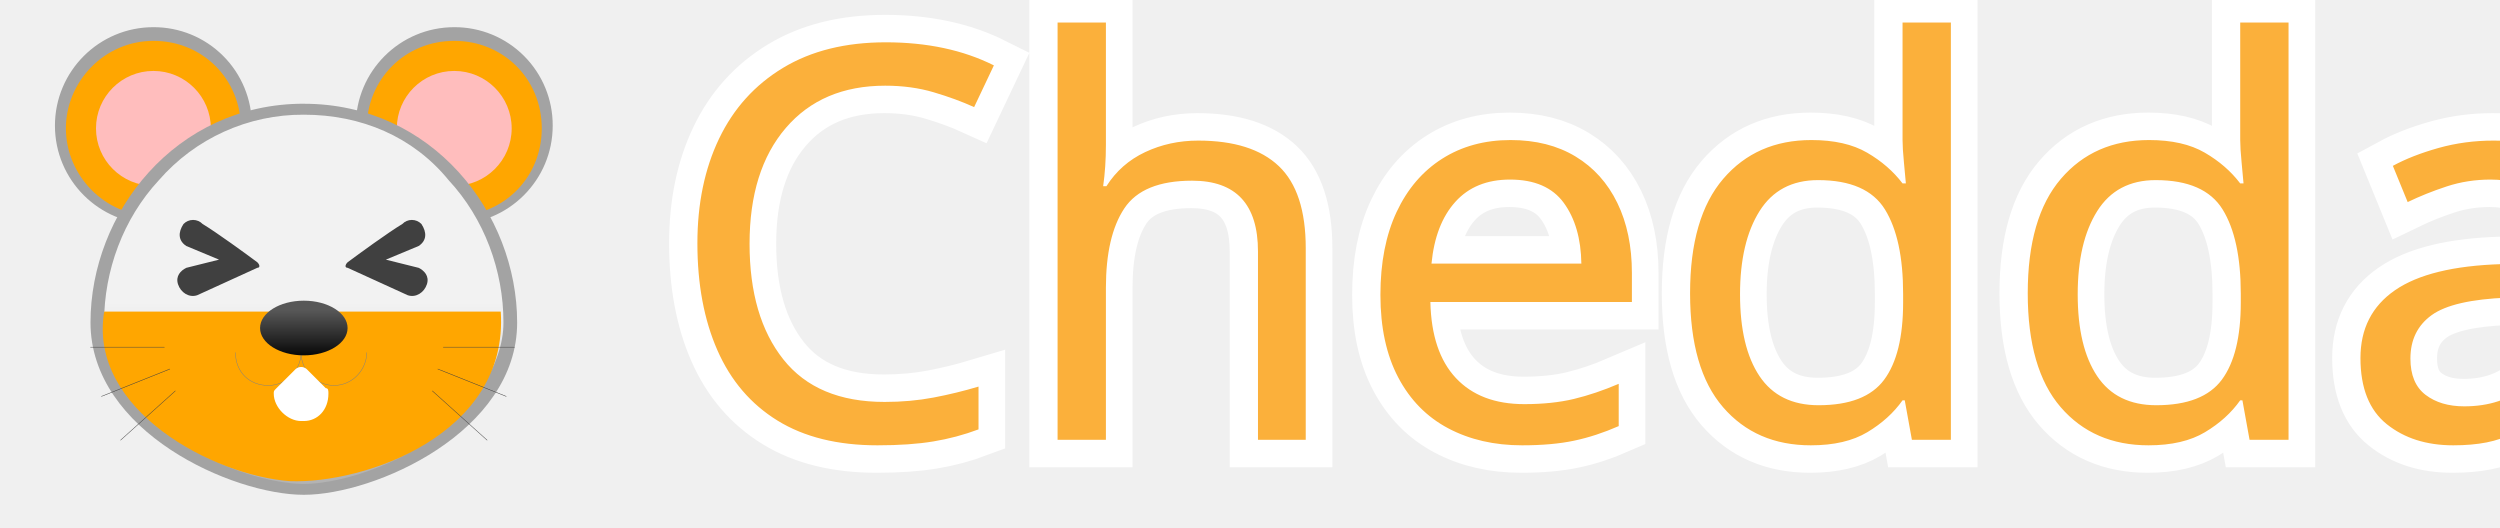
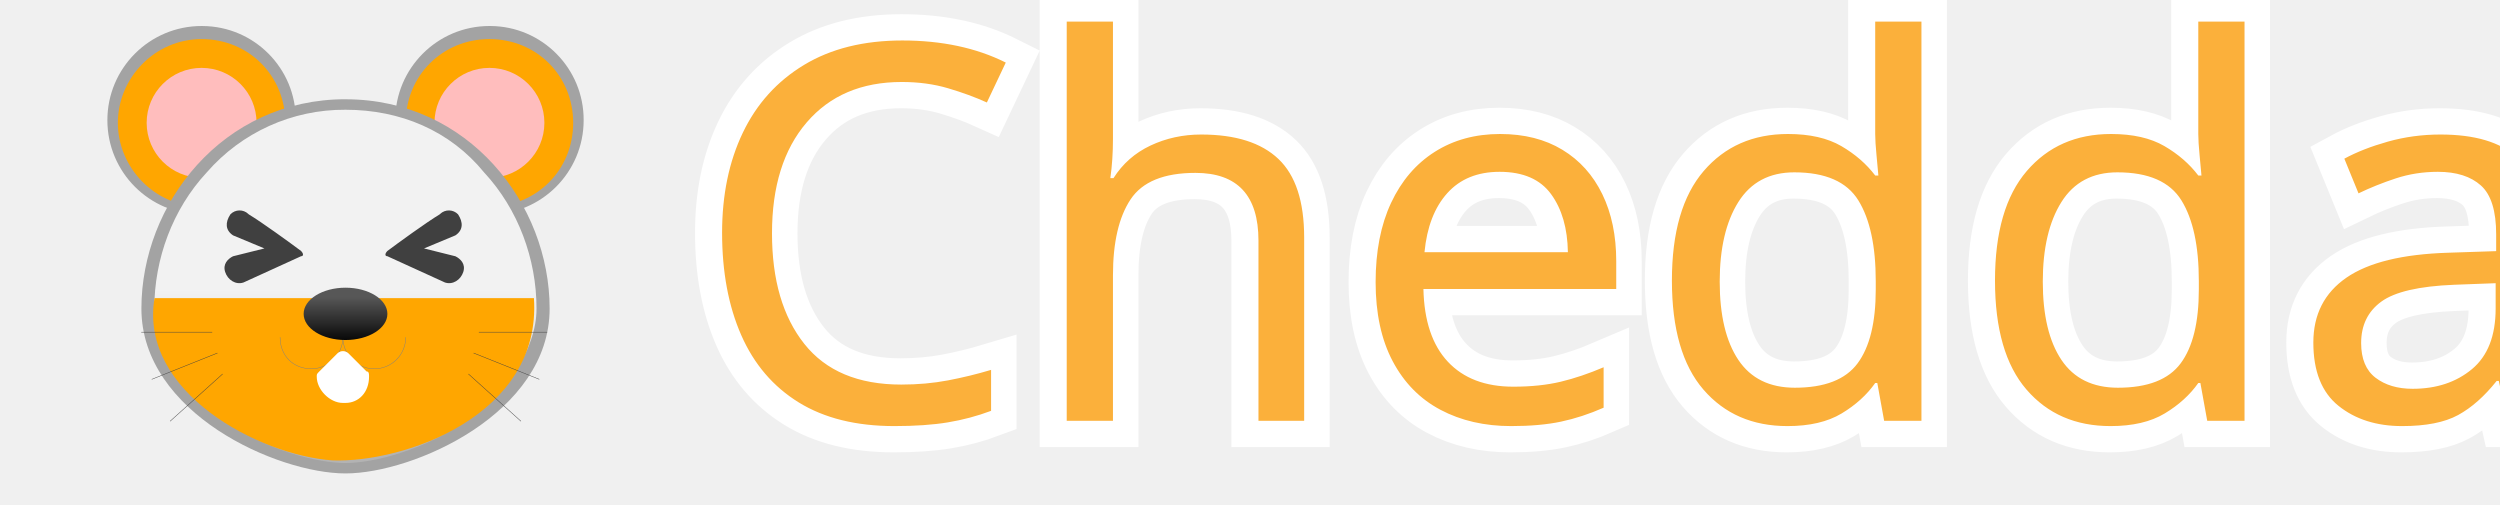
- <svg xmlns="http://www.w3.org/2000/svg" id="Layer_1" data-name="Layer 1" viewBox="0 0 1366 288">
+ <svg xmlns="http://www.w3.org/2000/svg" id="Layer_1" data-name="Layer 1" viewBox="0 0 1427.65 288">
  <defs>
-     <style>.cls-1{fill:#ffa600;}.cls-2{fill:#a3a3a3;}.cls-3{fill:#ffbdbd;}.cls-4{fill:url(#linear-gradient);}.cls-5,.cls-8{fill:none;stroke-linecap:round;stroke-linejoin:round;stroke-width:0.25px;}.cls-5{stroke:gray;}.cls-10,.cls-6{fill:#fff;}.cls-7{fill:url(#linear-gradient-2);}.cls-8{stroke:#404040;}.cls-9{fill:#404040;}.cls-10,.cls-11{font-size:300px;font-family:BubblegumSans-Regular, Bubblegum Sans;}.cls-10{stroke:#fff;stroke-miterlimit:10;stroke-width:30px;}.cls-11{fill:#fbb03b;}</style>
-     <linearGradient id="linear-gradient" x1="166" y1="1009.51" x2="166" y2="802.52" gradientTransform="translate(0 -743)" gradientUnits="userSpaceOnUse">
+     <style>.cls-1{fill:#ffa600;}.cls-2{fill:#a3a3a3;}.cls-3{fill:#ffbdbd;}.cls-4{fill:url(#linear-gradient);}.cls-11,.cls-5,.cls-8{fill:none;}.cls-5{stroke:gray;}.cls-5,.cls-8{stroke-linecap:round;stroke-linejoin:round;stroke-width:0.25px;}.cls-10,.cls-6{fill:#fff;}.cls-7{fill:url(#linear-gradient-2);}.cls-8{stroke:#404040;}.cls-9{fill:#404040;}.cls-10,.cls-11,.cls-12{isolation:isolate;font-size:300px;font-family:BubblegumSans-Regular, Bubblegum Sans;}.cls-11{stroke:#fff;stroke-miterlimit:10;stroke-width:30px;}.cls-12{fill:#fbb03b;}</style>
+     <linearGradient id="linear-gradient" x1="197.29" y1="-719.51" x2="197.29" y2="-512.52" gradientTransform="matrix(1, 0, 0, -1, 0, -453)" gradientUnits="userSpaceOnUse">
      <stop offset="0.11" stop-color="#b3b3b3" />
      <stop offset="0.22" stop-color="#cacaca" />
      <stop offset="0.39" stop-color="#e7e7e7" />
      <stop offset="0.49" stop-color="#f2f2f2" />
    </linearGradient>
-     <linearGradient id="linear-gradient-2" x1="166.01" y1="907.59" x2="166.01" y2="939.43" gradientTransform="translate(0 -743)" gradientUnits="userSpaceOnUse">
+     <linearGradient id="linear-gradient-2" x1="197.31" y1="-617.59" x2="197.31" y2="-649.43" gradientTransform="matrix(1, 0, 0, -1, 0, -453)" gradientUnits="userSpaceOnUse">
      <stop offset="0.16" stop-color="#575757" />
      <stop offset="0.65" stop-color="#262626" />
      <stop offset="1" />
    </linearGradient>
  </defs>
  <g id="Layer_2" data-name="Layer 2">
-     <path class="cls-1" d="M83.83,121A50.39,50.39,0,0,1,33,70.14a50.81,50.81,0,1,1,101.61,0A50.39,50.39,0,0,1,83.83,121Z" />
-     <path class="cls-2" d="M83.83,22.32c26.89,0,47.81,20.92,47.81,47.82S110.72,118,83.83,118,36,95.55,36,70.14,56.93,22.32,83.83,22.32m0-7.47a53.8,53.8,0,1,0,53.79,53.8,53.57,53.57,0,0,0-53.79-53.8Z" />
-     <circle class="cls-3" cx="83.83" cy="70.14" r="31.38" />
-     <path class="cls-1" d="M248.2,121a50.39,50.39,0,0,1-50.8-50.81,50.81,50.81,0,1,1,101.61,0C299,98.53,275.1,121,248.2,121Z" />
-     <path class="cls-2" d="M248.2,22.32c26.9,0,47.82,20.92,47.82,47.82S275.1,118,248.2,118,200.38,97,200.38,70.14s20.93-47.82,47.82-47.82m0-7.47A53.8,53.8,0,1,0,302,68.65a53.57,53.57,0,0,0-53.8-53.8Z" />
-     <circle class="cls-3" cx="248.2" cy="70.14" r="31.38" />
-     <path class="cls-4" d="M166,265.9c-16.43,0-44.83-7.47-70.23-23.91-14.94-10.46-41.84-32.87-41.84-67.24C52.44,119.46,95.78,59.68,166,59.68s112.08,59.78,112.08,116.56c0,32.88-26.9,56.79-41.84,67.25C210.84,258.43,182.45,265.9,166,265.9Z" />
-     <path class="cls-2" d="M166,62.67c31.39,0,59.78,12,79.2,35.86,19.43,20.93,29.89,49.32,29.89,77.71,0,12-4.48,23.91-12,35.86-7.47,10.47-16.44,19.43-28.4,28.4-23.91,16.44-52.3,23.91-68.74,23.91s-44.83-7.47-68.74-23.91c-12-7.47-22.41-17.93-28.39-28.4-7.47-11.95-11.95-23.9-11.95-35.86,0-28.39,10.46-56.78,29.88-77.71A104.15,104.15,0,0,1,166,62.67m0-6c-70.23,0-116.55,59.78-116.55,119.55s77.7,94.14,116.55,94.14S282.57,236,282.57,176.24,236.25,56.69,166,56.69Z" />
-     <path class="cls-1" d="M56.93,170.26H273.61c4.48,67.25-74.72,94.15-115.07,92.65C116.7,259.92,48,224.06,56.93,170.26Z" />
-     <path class="cls-5" d="M164.52,192.68c0,9-7.47,17.93-17.93,17.93s-17.93-7.47-17.93-17.93" />
-     <path class="cls-5" d="M200.38,192.68c0,9-7.47,17.93-17.93,17.93-9,0-17.93-7.47-17.93-17.93" />
-     <path class="cls-6" d="M178,212.1l-10.46-10.46a4.56,4.56,0,0,0-6,0L151.07,212.1c-1.49,1.5-1.49,1.5-1.49,3h0c0,7.48,7.47,14.95,14.94,14.95H166c7.48,0,13.45-6,13.45-14.95h0C179.46,213.6,179.46,212.1,178,212.1Z" />
-     <ellipse class="cls-7" cx="166.01" cy="179.23" rx="23.91" ry="14.94" />
-     <line class="cls-8" x1="65.89" y1="240.5" x2="95.78" y2="213.6" />
-     <line class="cls-8" x1="92.79" y1="201.64" x2="55.43" y2="216.59" />
-     <line class="cls-8" x1="49.46" y1="189.69" x2="89.8" y2="189.69" />
-     <line class="cls-8" x1="266.14" y1="240.5" x2="236.25" y2="213.6" />
-     <line class="cls-8" x1="239.24" y1="201.64" x2="276.6" y2="216.59" />
-     <line class="cls-8" x1="281.08" y1="189.69" x2="242.23" y2="189.69" />
-     <path class="cls-9" d="M228.78,146.35l-17.94-4.48,17.94-7.47h0c4.48-3,4.48-7.47,1.49-12a7.24,7.24,0,0,0-10.46,0c-7.47,4.49-23.91,16.44-29.89,20.92-1.49,1.5-1.49,3,0,3l32.88,15h0c4.48,1.49,9-1.5,10.46-6S231.77,147.85,228.78,146.35Z" />
-     <path class="cls-9" d="M101.76,146.35l17.93-4.48-17.93-7.47h0c-4.49-3-4.49-7.47-1.5-12a7.24,7.24,0,0,1,10.46,0c7.48,4.49,23.91,16.44,29.89,20.92,1.49,1.5,1.49,3,0,3l-32.88,15h0c-4.48,1.49-9-1.5-10.46-6S98.77,147.85,101.76,146.35Z" />
+     <path class="cls-1" d="M115.13,121A50.39,50.39,0,0,1,64.3,71.05v-.91a50.81,50.81,0,0,1,101.61-1.43c0,.48,0,1,0,1.43A50.39,50.39,0,0,1,116,121Z" />
+     <path class="cls-2" d="M115.13,22.32c26.89,0,47.81,20.92,47.81,47.82S142,118,115.13,118,67.3,95.55,67.3,70.14s20.93-47.82,47.83-47.82m0-7.47a53.8,53.8,0,1,0,53.79,53.81h0a53.57,53.57,0,0,0-53.34-53.8Z" />
+     <circle class="cls-3" cx="115.13" cy="70.14" r="31.38" />
+     <path class="cls-1" d="M279.5,121a50.39,50.39,0,0,1-50.8-50v-.83a50.81,50.81,0,1,1,101.61-1.42c0,.47,0,1,0,1.42C330.3,98.53,306.4,121,279.5,121Z" />
+     <path class="cls-2" d="M279.5,22.32c26.9,0,47.82,20.92,47.82,47.82S306.4,118,279.5,118s-47.82-21-47.82-47.86,20.93-47.82,47.82-47.82m0-7.47a53.8,53.8,0,1,0,53.8,53.8h0A53.57,53.57,0,0,0,280,14.85Z" />
+     <circle class="cls-3" cx="279.5" cy="70.14" r="31.38" />
+     <path class="cls-4" d="M197.3,265.9c-16.43,0-44.83-7.47-70.23-23.91-14.94-10.46-41.84-32.87-41.84-67.24C83.74,119.46,127.08,59.68,197.3,59.68s112.08,59.78,112.08,116.56c0,32.88-26.9,56.79-41.84,67.25C242.14,258.43,213.75,265.9,197.3,265.9Z" />
+     <path class="cls-2" d="M197.3,62.67c31.39,0,59.78,12,79.2,35.86,19.43,20.93,29.89,49.32,29.89,77.71,0,12-4.48,23.91-12,35.86-7.47,10.47-16.44,19.43-28.4,28.4-23.91,16.44-52.3,23.91-68.74,23.91s-44.83-7.47-68.74-23.91c-12-7.47-22.41-17.93-28.39-28.4-7.47-11.95-12-23.9-12-35.86,0-28.39,10.46-56.78,29.88-77.71A104.15,104.15,0,0,1,197.3,62.67m0-6c-70.23,0-116.55,59.78-116.55,119.55s77.7,94.14,116.55,94.14S313.87,236,313.87,176.24,267.55,56.69,197.3,56.69Z" />
+     <path class="cls-1" d="M88.23,170.26H304.91c4.48,67.25-74.72,94.15-115.07,92.65C148,259.92,79.3,224.06,88.23,170.26Z" />
+     <path class="cls-5" d="M195.82,192.68a18.15,18.15,0,0,1-17.93,17.93c-10.46,0-17.93-7.47-17.93-17.93" />
+     <path class="cls-5" d="M231.68,192.68a17.93,17.93,0,0,1-35.86,0" />
+     <path class="cls-6" d="M209.3,212.1l-10.46-10.46a4.56,4.56,0,0,0-6,0L182.37,212.1c-1.49,1.5-1.49,1.5-1.49,3h0c0,7.48,7.47,15,14.94,15h1.48c7.48,0,13.45-6,13.45-15h0C210.76,213.6,210.76,212.1,209.3,212.1Z" />
+     <ellipse class="cls-7" cx="197.31" cy="179.23" rx="23.91" ry="14.94" />
+     <line class="cls-8" x1="97.19" y1="240.5" x2="127.08" y2="213.6" />
+     <line class="cls-8" x1="124.09" y1="201.64" x2="86.73" y2="216.59" />
+     <line class="cls-8" x1="80.76" y1="189.69" x2="121.1" y2="189.69" />
+     <line class="cls-8" x1="297.44" y1="240.5" x2="267.55" y2="213.6" />
+     <line class="cls-8" x1="270.54" y1="201.64" x2="307.9" y2="216.59" />
+     <line class="cls-8" x1="312.38" y1="189.69" x2="273.53" y2="189.69" />
+     <path class="cls-9" d="M260.08,146.35l-17.94-4.48,17.94-7.47h0c4.48-3,4.48-7.47,1.49-12a7.24,7.24,0,0,0-10.24-.22c-.07.07-.15.14-.22.22-7.47,4.49-23.91,16.44-29.89,20.92-1.49,1.5-1.49,3,0,3l32.88,15h0c4.48,1.49,9-1.5,10.46-6S263.07,147.85,260.08,146.35Z" />
+     <path class="cls-9" d="M133.06,146.35,151,141.87l-17.93-7.47h0c-4.49-3-4.49-7.47-1.5-12a7.24,7.24,0,0,1,10.24-.22l.22.22c7.48,4.49,23.91,16.44,29.89,20.92,1.49,1.5,1.49,3,0,3l-32.88,15h0c-4.48,1.49-9-1.5-10.46-6S130.07,147.85,133.06,146.35Z" />
  </g>
-   <text class="cls-10" transform="translate(362.31 240.32)">Cheddar</text>
-   <g id="_Layer_" data-name="&lt;Layer&gt;">
-     <text class="cls-11" transform="translate(362.76 240.32)">Cheddar</text>
+   <text class="cls-10" transform="translate(393.61 240.32)">Cheddar</text>
+   <text class="cls-11" transform="translate(393.61 240.32)">Cheddar</text>
+   <g id="_Layer_" data-name=" Layer ">
+     <text class="cls-12" transform="translate(394.06 240.32)">Cheddar</text>
  </g>
</svg>
